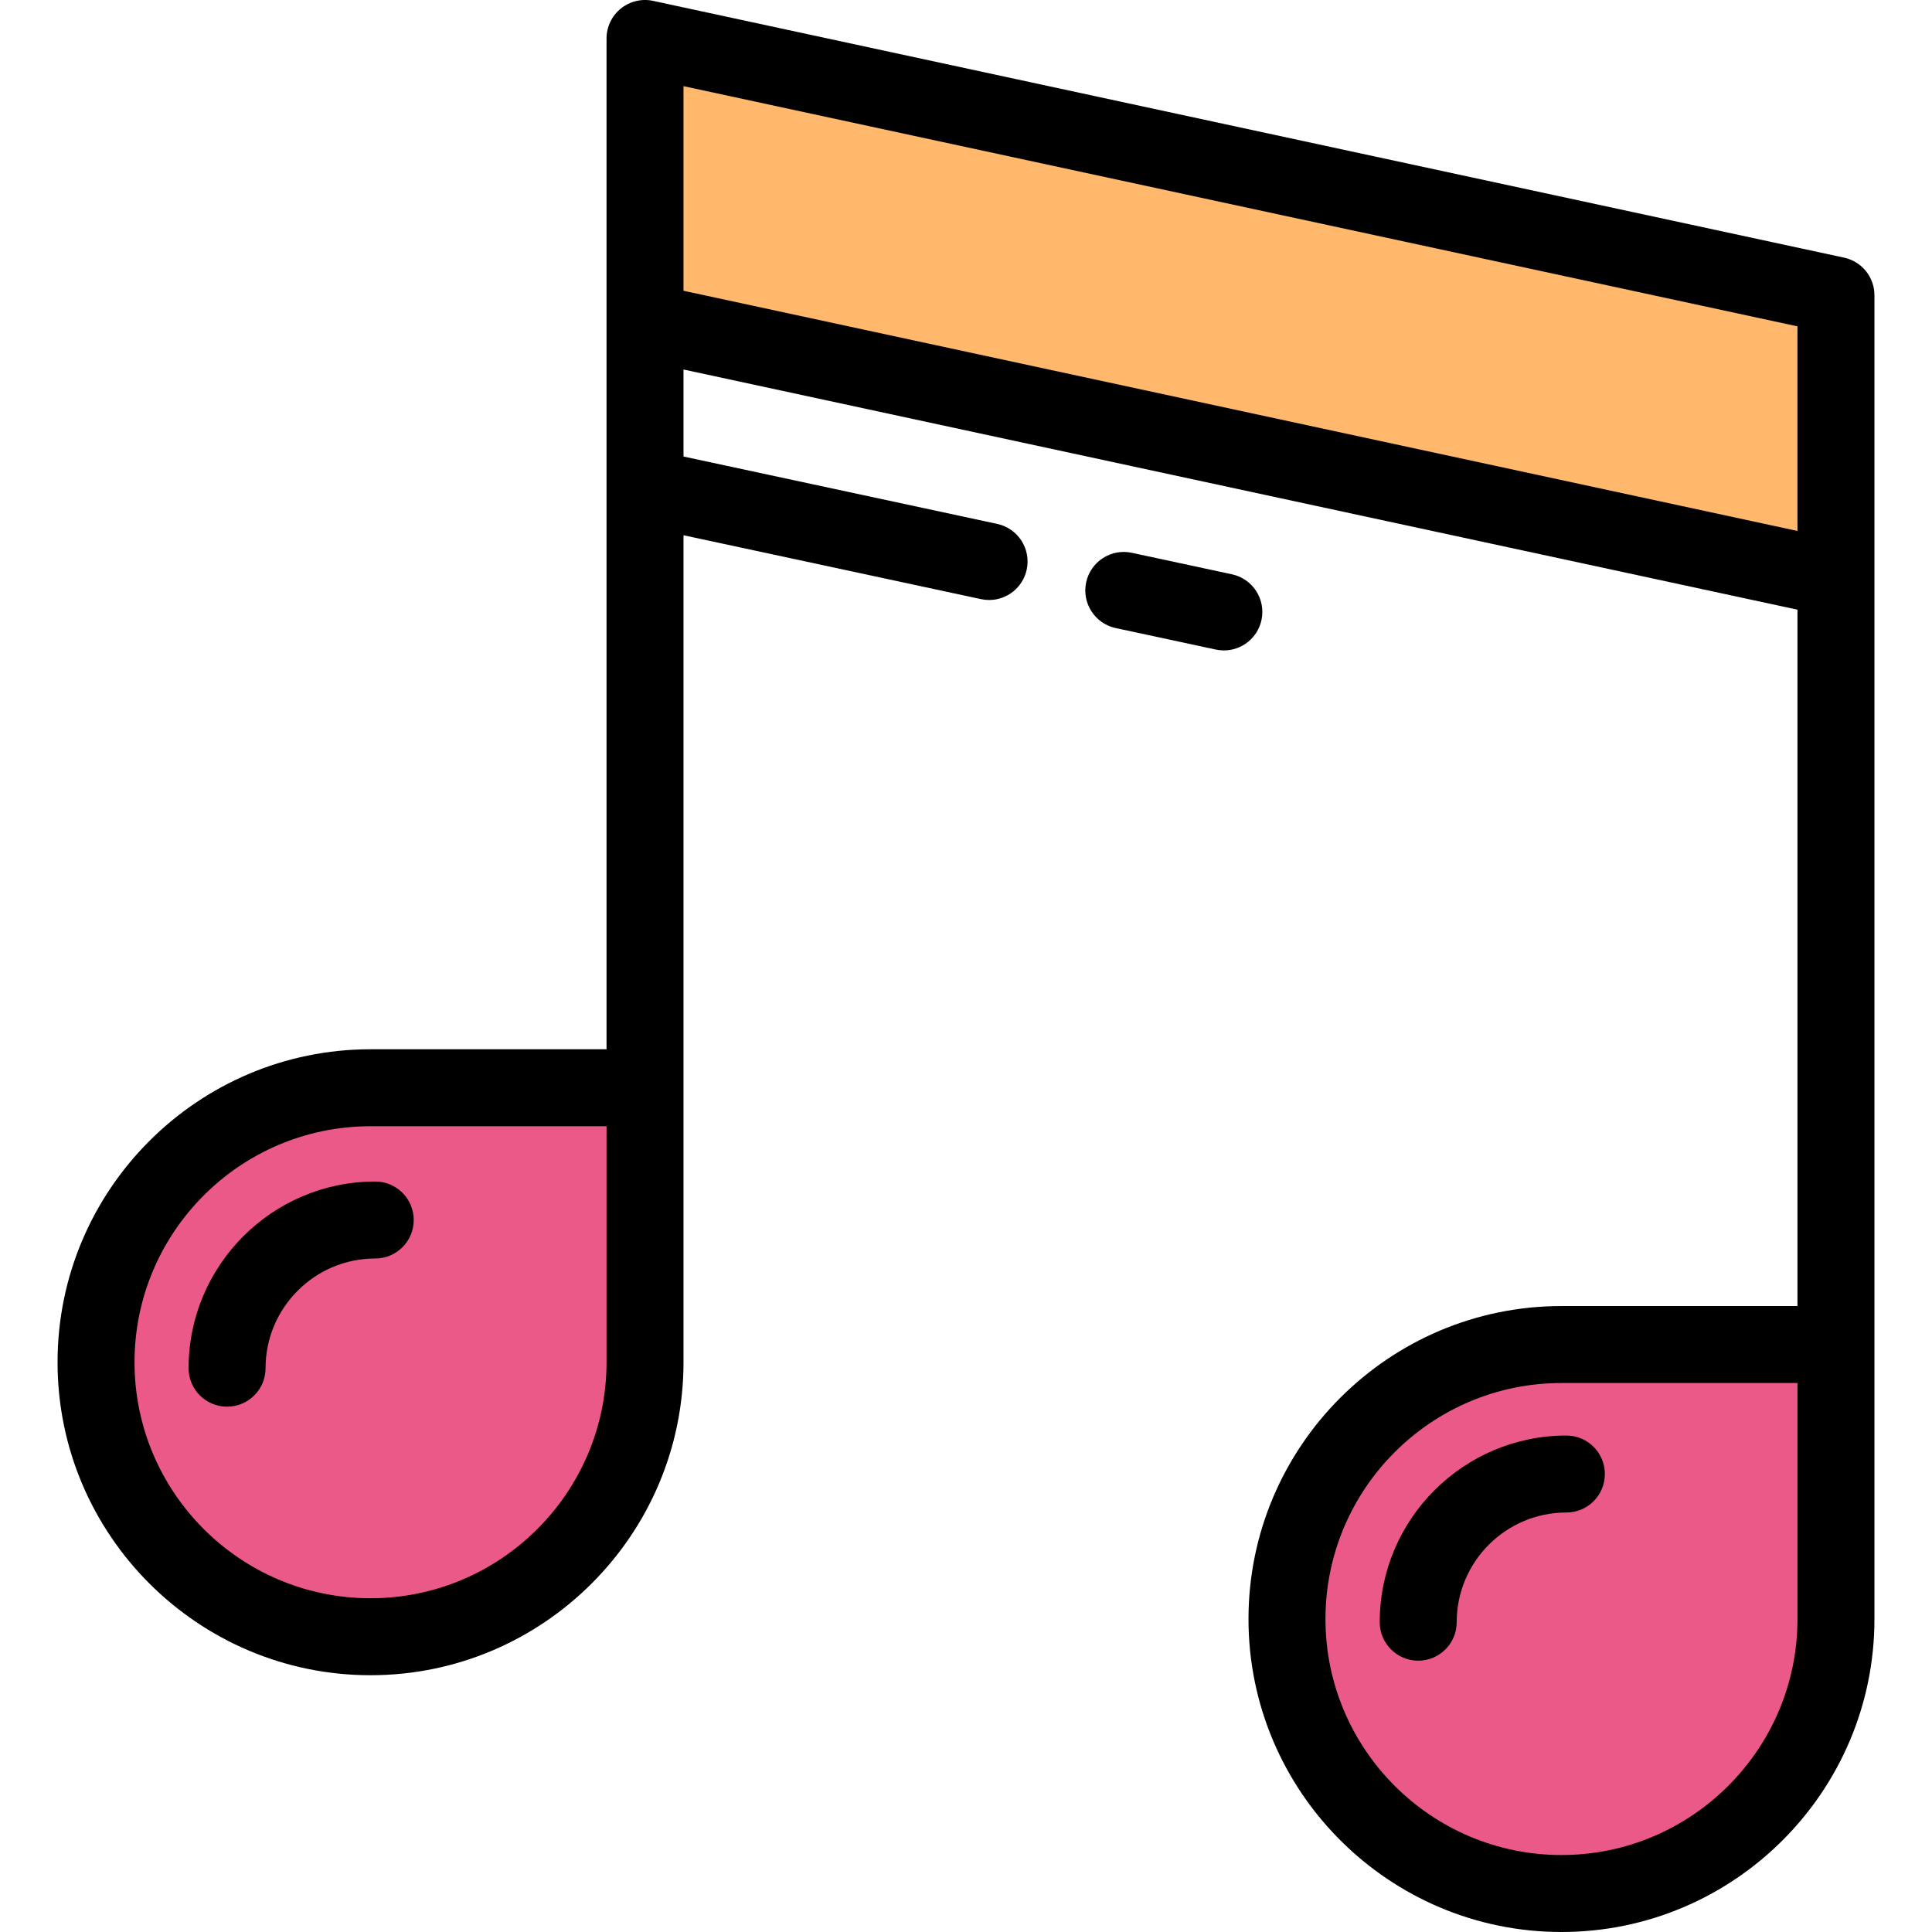
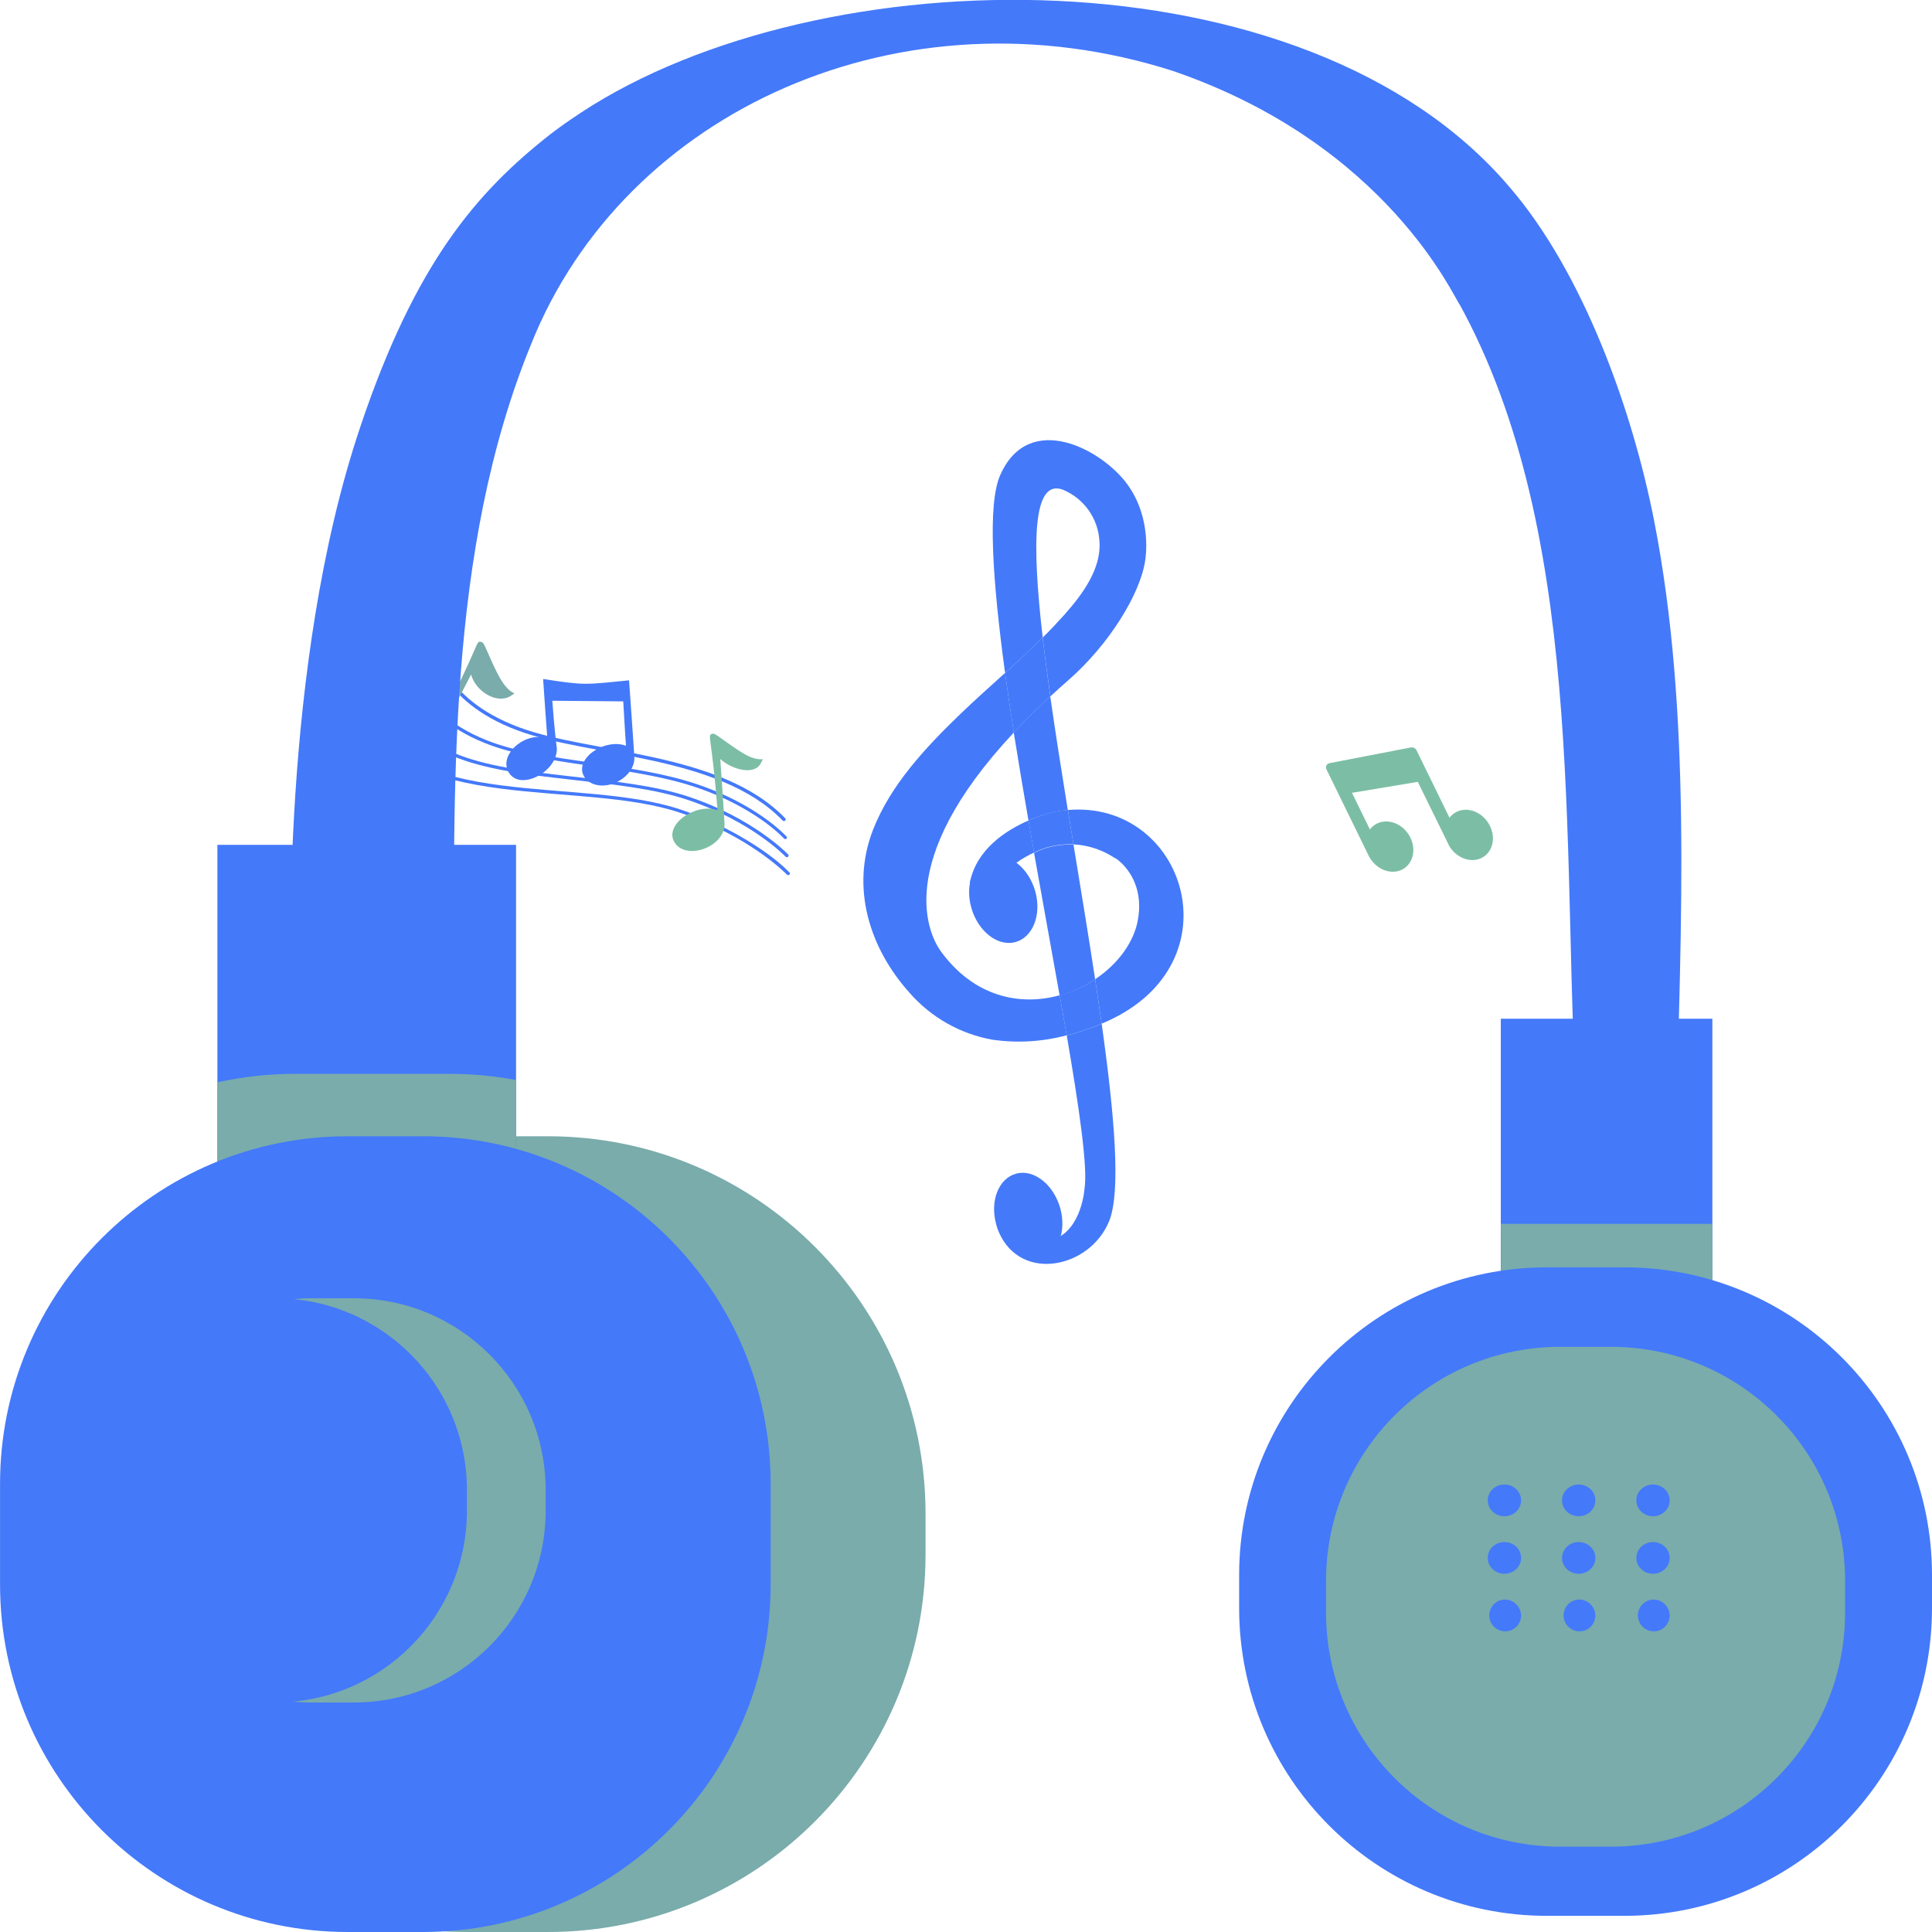
- <svg xmlns="http://www.w3.org/2000/svg" version="1.1" id="Layer_1" x="0px" y="0px" viewBox="0 0 502 502" style="enable-background:new 0 0 502 502;" xml:space="preserve">
-   <g>
-     <path style="fill:#EB5989;" d="M167.599,282.635H96.277c-39.39,0-71.322,31.932-71.322,71.322l0,0   c0,39.39,31.932,71.322,71.322,71.322l0,0c39.39,0,71.322-31.932,71.322-71.322V282.635z" />
-     <path style="fill:#EB5989;" d="M477.046,349.356h-71.322c-39.39,0-71.322,31.932-71.322,71.322l0,0   c0,39.39,31.932,71.322,71.322,71.322l0,0c39.39,0,71.322-31.932,71.322-71.322V349.356z" />
-     <polygon style="fill:#FFB86C;" points="477.046,150.344 477.046,76.721 167.599,10 167.599,83.623  " />
-     <g>
-       <path d="M318.01,169.002c-0.696,0-1.402-0.073-2.109-0.225l-26-5.584c-5.4-1.16-8.837-6.477-7.677-11.876    c1.159-5.4,6.474-8.839,11.876-7.677l26,5.584c5.4,1.16,8.837,6.477,7.677,11.876C326.77,165.792,322.622,169.002,318.01,169.002z    " />
-     </g>
-     <path d="M487.046,150.344V76.721c0-4.71-3.288-8.783-7.892-9.775L169.707,0.225c-2.954-0.638-6.038,0.096-8.39,1.995   c-2.352,1.898-3.718,4.759-3.718,7.781v73.623v189.012H96.277c-44.841,0-81.322,36.481-81.322,81.322s36.481,81.322,81.322,81.322   s81.322-36.481,81.322-81.322V139.075l77.301,16.602c0.708,0.152,1.414,0.225,2.109,0.225c4.612,0,8.76-3.21,9.767-7.902   c1.16-5.399-2.277-10.717-7.677-11.876l-81.5-17.504V96.01l289.446,62.408v180.938h-61.322c-44.841,0-81.322,36.481-81.322,81.322   S360.882,502,405.723,502s81.322-36.481,81.322-81.322V150.344H487.046z M157.599,353.957c0,33.813-27.509,61.322-61.322,61.322   s-61.322-27.509-61.322-61.322s27.509-61.322,61.322-61.322h61.322V353.957z M177.599,22.386l289.446,62.409v53.164L177.599,75.55   V22.386z M467.046,420.678c0,33.813-27.509,61.322-61.322,61.322s-61.322-27.509-61.322-61.322s27.509-61.322,61.322-61.322h61.322   V420.678z" />
-     <g>
-       <path d="M59,365.5c-5.523,0-10-4.477-10-10c0-26.743,21.757-48.5,48.5-48.5c5.523,0,10,4.477,10,10s-4.477,10-10,10    C81.785,327,69,339.786,69,355.5C69,361.023,64.523,365.5,59,365.5z" />
-     </g>
-     <g>
-       <path d="M368.5,431.5c-5.523,0-10-4.477-10-10c0-26.743,21.757-48.5,48.5-48.5c5.523,0,10,4.477,10,10s-4.477,10-10,10    c-15.715,0-28.5,12.785-28.5,28.5C378.5,427.023,374.023,431.5,368.5,431.5z" />
-     </g>
-   </g>
-   <g>
- </g>
-   <g>
- </g>
-   <g>
- </g>
-   <g>
- </g>
-   <g>
- </g>
-   <g>
- </g>
-   <g>
- </g>
-   <g>
- </g>
-   <g>
- </g>
-   <g>
- </g>
-   <g>
- </g>
-   <g>
- </g>
-   <g>
- </g>
-   <g>
- </g>
-   <g>
- </g>
+ <svg xmlns="http://www.w3.org/2000/svg" id="Layer_1" data-name="Layer 1" viewBox="0 0 502 502">
+   <defs>
+     <style>.cls-1{fill:#4479fa;}.cls-2{fill:#79acab;}.cls-3{fill:#7cbea5;}</style>
+   </defs>
+   <path class="cls-1" d="M252,229.36a23.42,23.42,0,0,0,4.7,4.23c1.63-4.33,5.07-8.85,12-12.08q-.74-4.15-1.45-8.32C261.51,215.68,253.69,220.61,252,229.36Z" transform="translate(0 0)" />
+   <path class="cls-1" d="M284.55,254.44c-1.72-11.29-3.68-23.2-5.62-35l-.9,0a20.8,20.8,0,0,0-3.8.33,19.65,19.65,0,0,0-4.06,1.15c-.52.21-1,.44-1.49.66,2.27,12.84,4.6,25.52,6.66,37.13A31.58,31.58,0,0,0,284.55,254.44Z" transform="translate(0 0)" />
+   <path class="cls-1" d="M281.81,308.73c0-.1-.6,10.69-8,13.3,0,0-8.4,3.22-8.17-6.57,0,0-.11-.73-.12-.75a3.22,3.22,0,0,0-3.55-2.6,3.57,3.57,0,0,0-3.15,3.41,8.68,8.68,0,0,0,.82,4.73c5.63,13,23.5,9.27,28.51-2.85,3.15-7.51,1.49-27.29-1.9-51.41a62.75,62.75,0,0,1-9.07,3.05C280.47,288.27,282.63,303.23,281.81,308.73Z" transform="translate(0 0)" />
+   <path class="cls-1" d="M275.34,258.64c.64,3.58,1.25,7.06,1.83,10.4a62.75,62.75,0,0,0,9.07-3.05c-.53-3.75-1.09-7.61-1.69-11.55A31.58,31.58,0,0,1,275.34,258.64Z" transform="translate(0 0)" />
+   <path class="cls-1" d="M267.23,213.19a38.91,38.91,0,0,1,6.22-2.13,36.81,36.81,0,0,1,4-.59c-1.65-10.2-3.23-20.2-4.56-29.54q-5.27,4.88-9.48,9.39C264.6,197.79,265.89,205.48,267.23,213.19Z" transform="translate(0 0)" />
+   <path class="cls-1" d="M261.15,174.84c.68,5,1.45,10.18,2.28,15.48q4.23-4.51,9.48-9.39c-.75-5.34-1.43-10.45-2-15.27C267.77,168.8,264.47,171.84,261.15,174.84Z" transform="translate(0 0)" />
+   <path class="cls-1" d="M244.44,247.15c-2.83-3.91-12.85-22.83,19-56.83-.83-5.3-1.6-10.48-2.28-15.48-3.92,3.55-7.88,7.07-11.66,10.71-9.15,8.81-18.21,18.57-22.68,30.12-5.82,15-.92,30.69,9.54,42.32a37.28,37.28,0,0,0,21.5,12.16A48,48,0,0,0,277.17,269c-.58-3.34-1.19-6.82-1.83-10.4C265.09,261.46,253.07,259.07,244.44,247.15Z" transform="translate(0 0)" />
+   <path class="cls-1" d="M293.08,126.06c-6.55-9.24-25.68-19.56-33.18-2.64-3.38,7.65-2,27.43,1.25,51.42,3.32-3,6.62-6,9.78-9.18-2.85-24.66-2.62-41.35,5.24-38.42a15.41,15.41,0,0,1,9.5,13.31c.58,7.13-4.34,13.81-9.12,19.2-1.8,2-3.69,4-5.62,5.91.55,4.82,1.23,9.93,2,15.27q2.26-2.1,4.74-4.26c10.37-9.07,18.7-22.35,19.92-31.23C297.56,145.46,299.48,135.08,293.08,126.06Z" transform="translate(0 0)" />
+   <path class="cls-1" d="M282.24,219.84a21.22,21.22,0,0,1,7.52,3.18c-1.42-1,7.95,3.73,5.95,15.74-1,6.08-5.29,11.77-11.16,15.68.6,3.94,1.16,7.8,1.69,11.55l1.4-.61c34-15.3,20.26-57.53-10.17-54.91q.72,4.46,1.46,8.94A19.09,19.09,0,0,1,282.24,219.84Z" transform="translate(0 0)" />
+   <path class="cls-1" d="M267.23,213.19q.72,4.17,1.45,8.32c.49-.22,1-.45,1.49-.66a19.65,19.65,0,0,1,4.06-1.15,20.8,20.8,0,0,1,3.8-.33l.9,0q-.74-4.49-1.46-8.94a36.81,36.81,0,0,0-4,.59A38.91,38.91,0,0,0,267.23,213.19Z" transform="translate(0 0)" />
+   <path class="cls-1" d="M269,231.6c1.7,6.13-.64,12-5.24,13.2s-9.7-2.89-11.4-9,.64-12.05,5.23-13.2S267.26,225.46,269,231.6Z" transform="translate(0 0)" />
+   <path class="cls-1" d="M275.49,313.94c1.7,6.13-.64,12-5.24,13.2s-9.7-2.89-11.4-9,.64-12,5.23-13.2S273.78,307.81,275.49,313.94Z" transform="translate(0 0)" />
+   <rect class="cls-1" x="389.96" y="264.7" width="54.97" height="102.95" />
+   <path class="cls-2" d="M444.93,318H390v49.69h55Z" transform="translate(0 0)" />
+   <rect class="cls-1" x="327.73" y="323.55" width="168.5" height="180.03" rx="79.95" transform="translate(825.55 1.57) rotate(90)" />
+   <rect class="cls-2" x="347.04" y="347.46" width="129.88" height="134.87" rx="60.84" transform="translate(826.88 2.91) rotate(90)" />
+   <ellipse class="cls-1" cx="390.9" cy="389.85" rx="4.33" ry="4.12" />
+   <ellipse class="cls-1" cx="410.2" cy="389.85" rx="4.33" ry="4.12" />
+   <ellipse class="cls-1" cx="429.51" cy="389.85" rx="4.33" ry="4.12" />
+   <ellipse class="cls-1" cx="390.9" cy="404.8" rx="4.33" ry="4.12" />
+   <ellipse class="cls-1" cx="410.2" cy="404.8" rx="4.33" ry="4.12" />
+   <ellipse class="cls-1" cx="429.51" cy="404.8" rx="4.33" ry="4.12" />
+   <path class="cls-1" d="M390.9,415.62a4.13,4.13,0,1,0,4.33,4.12A4.24,4.24,0,0,0,390.9,415.62Z" transform="translate(0 0)" />
+   <path class="cls-1" d="M410.2,415.62a4.13,4.13,0,1,0,4.33,4.12A4.23,4.23,0,0,0,410.2,415.62Z" transform="translate(0 0)" />
+   <path class="cls-1" d="M429.51,415.62a4.13,4.13,0,1,0,4.33,4.12A4.23,4.23,0,0,0,429.51,415.62Z" transform="translate(0 0)" />
+   <path class="cls-1" d="M204.45,227.24c-.09-.1-9.63-10-27.85-16.1-26-8.71-70.59.83-83.83-26.46a23.21,23.21,0,0,1-2.47-8.84.46.46,0,0,1,.92,0h0a23,23,0,0,0,2.41,8.53c13,26.69,57.13,17.2,83.28,26,13.08,4.38,23.84,11.71,28.23,16.35C205.55,227.08,204.86,227.67,204.45,227.24Z" transform="translate(0 0)" />
+   <path class="cls-1" d="M204.09,222.56c-.36-.37-9-9.21-25.26-14.68-17.69-6-44.91-4.51-61.26-11.47-9.93-4.23-14.79-10.28-17.11-14.61a21.31,21.31,0,0,1-2.7-8.53.46.46,0,0,1,.92,0,21.08,21.08,0,0,0,2.62,8.2c2.26,4.19,7,10.05,16.65,14.17,16.19,6.88,43.34,5.42,61.19,11.44,16.45,5.54,25.26,14.54,25.63,14.92a.42.42,0,0,1,0,.62A.48.48,0,0,1,204.09,222.56Z" transform="translate(0 0)" />
+   <path class="cls-1" d="M203.72,217.88c-3.85-4-11.83-9.58-22.67-13.25-17.09-5.83-40.32-5.67-54.92-11.5-10.4-4.14-15.53-10-18-14.19a19.49,19.49,0,0,1-2.91-8.25.46.46,0,0,1,.92,0h0a19.36,19.36,0,0,0,2.82,7.9c2.41,4,7.4,9.73,17.52,13.77,7.38,2.94,16.93,4.33,27,5.79,9.56,1.39,19.43,2.82,27.85,5.69,11,3.73,19.1,9.41,23,13.49C204.82,217.72,204.14,218.31,203.72,217.88Z" transform="translate(0 0)" />
+   <path class="cls-1" d="M203.36,213.2c-16.52-17.12-50-16.44-68.68-23.34-10.88-4-16.28-9.7-18.89-13.75a18.33,18.33,0,0,1-3.12-8,.47.47,0,0,1,.93-.05,17.86,17.86,0,0,0,3,7.63c2.54,3.92,7.8,9.42,18.41,13.34,18.62,6.88,52.23,6.17,69,23.57a.42.42,0,0,1,0,.62A.47.47,0,0,1,203.36,213.2Z" transform="translate(0 0)" />
+   <path class="cls-2" d="M131.51,178.46h0c-1.53-1.52-3.47-5.94-4.63-8.59-1.56-3.55-1.37-2.82-2-3.11-1.25-.24-.2.62-10.12,19.91-4.11-5.11-15.9-3.86-15.86,2.08,0,3.07,3.43,5.82,8,5.79,3.19,0,6.06-1.4,7.31-3.54h0c.32-.57,4.64-8.95,8.19-15.73,1.24,4.48,6.79,7.75,10.26,5.58l1-.66-1.06-.63A9.21,9.21,0,0,1,131.51,178.46Z" transform="translate(0 0)" />
+   <path class="cls-3" d="M195.6,196.91h0c-1.88-.51-5.46-3.09-7.6-4.63s-2.49-1.8-3.05-1.58c-1.18.38,0,.9,1.49,19.82-5.64-2-14,3.75-11.18,8.35,3,4.87,13.17,1.17,13-4.86h0c0-.57-.65-10.17-1.11-16.78,3.14,2.8,8.87,4.29,10.52,1.12l.56-1.07A6.83,6.83,0,0,1,195.6,196.91Z" transform="translate(0 0)" />
+   <path class="cls-1" d="M164.83,197c0-.8-.63-9.52-1.38-20.23-11.83,1.19-11.43,1.31-22.33-.34.37,5.5.76,11,1.1,15.47-5.74-2.08-12.85,4.3-10,8.85,3,4.9,12.6-.24,12.47-6.25,0,0-.64-4.78-1.18-12.42l18.43.16c.17,2.37.37,7,.72,11.53-5.7-2.06-13.66,3.53-10.83,8.09,1.56,2.51,5.61,3,9,1.06,2.48-1.39,4-3.71,4-5.92Z" transform="translate(0 0)" />
+   <rect class="cls-2" x="28.38" y="289.89" width="206.76" height="217.46" rx="98.1" transform="translate(530.38 266.86) rotate(90)" />
+   <path class="cls-1" d="M75.46,260.35c.26-8-2.84-87,18.14-149.39,14.31-42.63,30.23-61,49.3-76,.87-.65,1.72-1.31,2.6-1.94s1.75-1.26,2.65-1.87l2.68-1.8c62.23-41.07,188.32-42.94,241.24,19.07,19.33,22.31,32.14,58.29,37.74,86.95,9.76,49.81,7,104.31,5.64,157.94H410c-4.59-66.68,2.91-150.43-29.47-211.85l-1.21-2.25c-1.44-1.6-18.7-41.58-74.45-60.74C234.5-4.09,162.24,28.69,138,89.44c-22.08,53.85-20,117-20,170.91Z" transform="translate(0 0)" />
+   <rect class="cls-1" x="56.49" y="219.52" width="77.6" height="106.41" />
+   <path class="cls-2" d="M134.09,280.62a93.46,93.46,0,0,0-17.27-1.6H76.7a93.27,93.27,0,0,0-20.21,2.21v44.7h77.6Z" transform="translate(0 0)" />
+   <path class="cls-3" d="M355.81,222.69c1.8,3.21,5.55,4.69,8.44,3.29s3.87-5.25,2.1-8.57-5.59-4.86-8.52-3.44a5,5,0,0,0-1.88,1.55L351.29,206l17.1-2.85,8,16.3h0l0,.06c1.78,3.31,5.59,4.86,8.53,3.44s3.87-5.26,2.1-8.58-5.59-4.86-8.52-3.44a5.08,5.08,0,0,0-1.87,1.55L368.09,195a1.37,1.37,0,0,0-1.42-.8l-21.3,4.11a1.12,1.12,0,0,0-.67,1.68l11.09,22.69Z" transform="translate(0 0)" />
+   <rect class="cls-1" x="-3.26" y="298.5" width="206.76" height="200.23" rx="90.33" transform="translate(498.74 298.5) rotate(90)" />
+   <rect class="cls-2" x="34.02" y="334.61" width="105.04" height="110.48" rx="49.84" transform="translate(476.39 303.31) rotate(90)" />
+   <rect class="cls-1" x="13.56" y="334.61" width="105.04" height="110.48" rx="49.84" transform="translate(455.93 323.76) rotate(90)" />
</svg>
